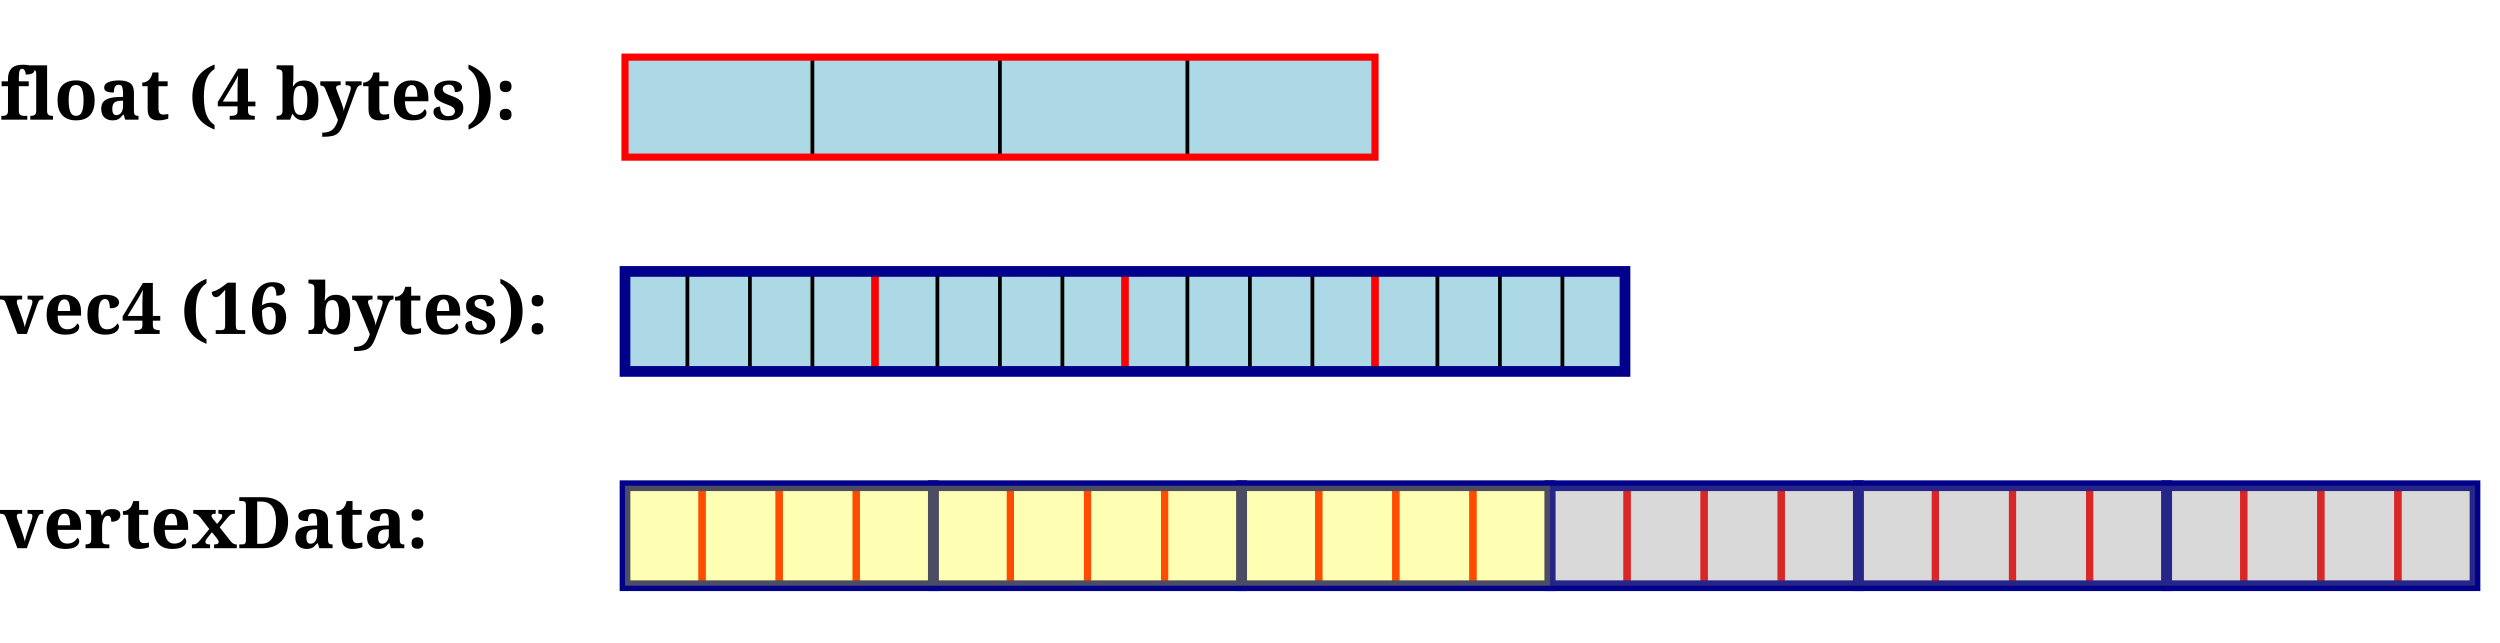
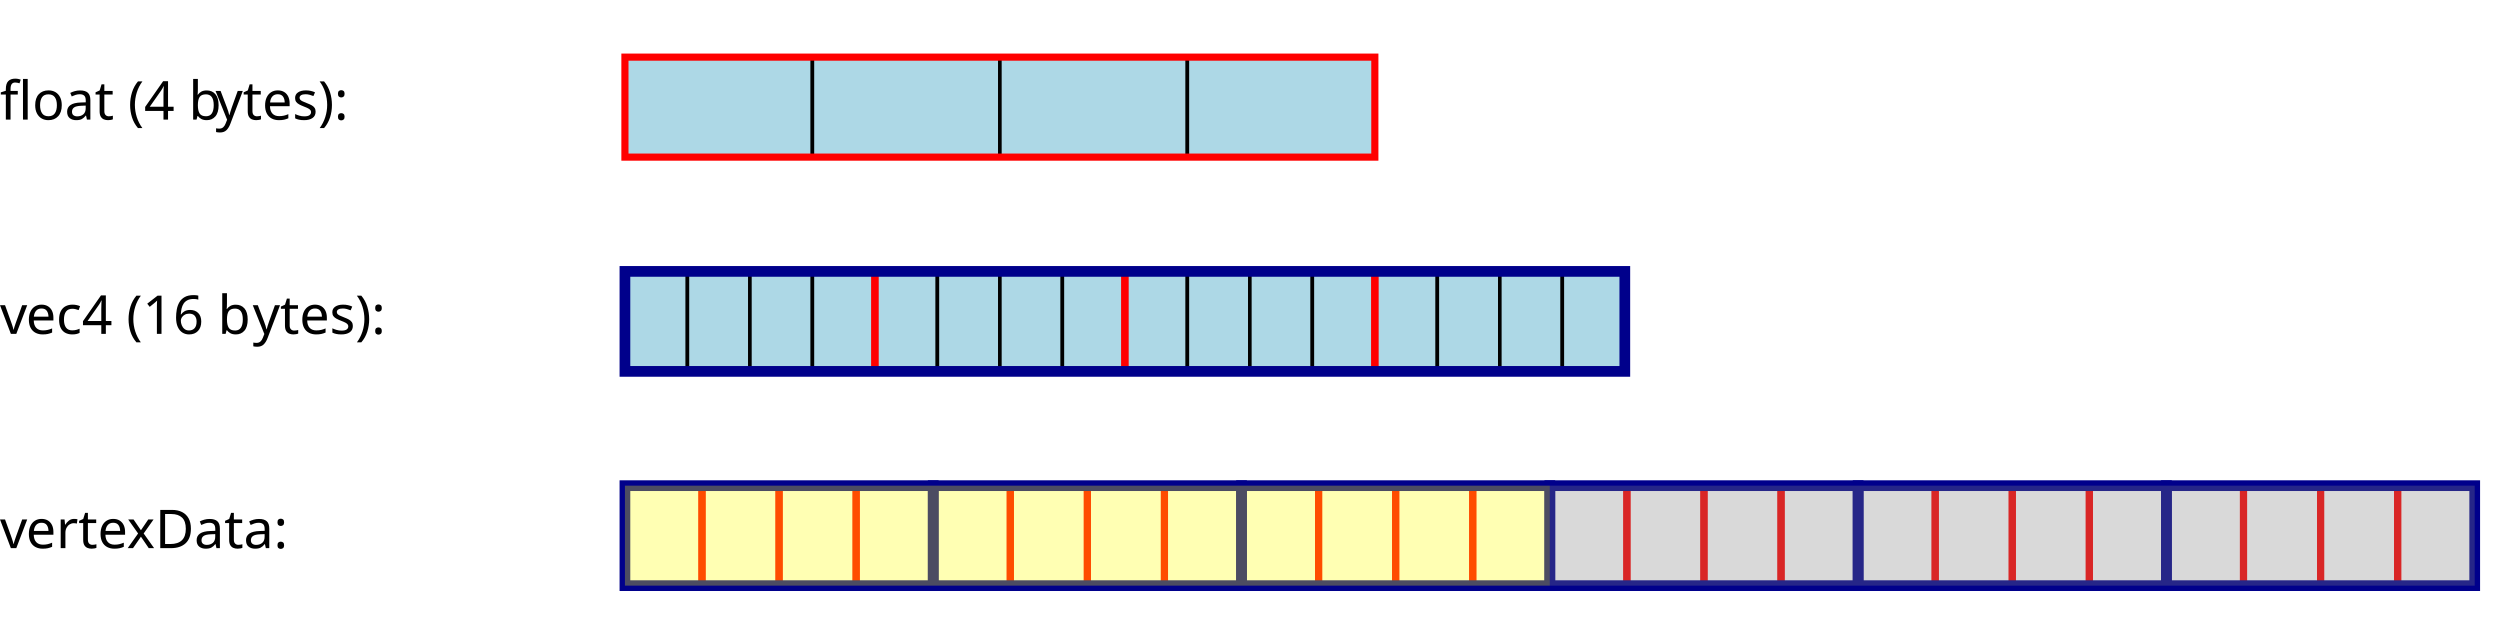
- <svg xmlns="http://www.w3.org/2000/svg" xmlns:xlink="http://www.w3.org/1999/xlink" version="1.1" height="180px" width="700px">
-   <style type="text/css">.floats
- {
- 	stroke: red;
- 	stroke-width: 2px;
- 	fill: none;
- }
- 
- .label
- {
- 	font-weight: bold;
- 	font-size: 15pt;
- 	stroke: none;
- 	font-family: serif;
- 	fill: black;
- }
- 
- .bytes
- {
- 	stroke: black;
- 	stroke-width: 1px;
- 	fill: lightblue;
- }
- 
- .colors
- {
- 	stroke: none;
- 	fill: gray;
- 	fill-opacity: 0.3;
- }
- 
- .positions
- {
- 	stroke: none;
- 	fill: yellow;
- 	fill-opacity: 0.3;
- }
- 
- .vecs
- {
- 	stroke: darkblue;
- 	stroke-width: 3px;
- 	fill: none;
- }
- 
- .test
- {
- 	stroke: black;
- }</style>
-   <defs>
-     <g id="g_test">
-       <line x2="700" y2="30" y1="30" x1="0" class="test" />
-     </g>
-     <g id="g_float">
-       <rect y="16" x="175" height="28" width="52.5" class="bytes" />
-       <rect y="16" x="227.5" height="28" width="52.5" class="bytes" />
-       <rect y="16" x="280" height="28" width="52.5" class="bytes" />
-       <rect y="16" x="332.5" height="28" width="52.5" class="bytes" />
-       <rect y="16" x="175" height="28" width="210" class="floats" />
-     </g>
-     <g id="g_vec4">
-       <rect y="16" x="175" height="28" width="17.5" class="bytes" />
-       <rect y="16" x="192.5" height="28" width="17.5" class="bytes" />
-       <rect y="16" x="210" height="28" width="17.5" class="bytes" />
-       <rect y="16" x="227.5" height="28" width="17.5" class="bytes" />
-       <rect y="16" x="245" height="28" width="17.5" class="bytes" />
-       <rect y="16" x="262.5" height="28" width="17.5" class="bytes" />
-       <rect y="16" x="280" height="28" width="17.5" class="bytes" />
-       <rect y="16" x="297.5" height="28" width="17.5" class="bytes" />
-       <rect y="16" x="315" height="28" width="17.5" class="bytes" />
-       <rect y="16" x="332.5" height="28" width="17.5" class="bytes" />
-       <rect y="16" x="350" height="28" width="17.5" class="bytes" />
-       <rect y="16" x="367.5" height="28" width="17.5" class="bytes" />
-       <rect y="16" x="385" height="28" width="17.5" class="bytes" />
-       <rect y="16" x="402.5" height="28" width="17.5" class="bytes" />
-       <rect y="16" x="420" height="28" width="17.5" class="bytes" />
-       <rect y="16" x="437.5" height="28" width="17.5" class="bytes" />
-       <rect y="16" x="175" height="28" width="70" class="floats" />
-       <rect y="16" x="245" height="28" width="70" class="floats" />
-       <rect y="16" x="315" height="28" width="70" class="floats" />
-       <rect y="16" x="385" height="28" width="70" class="floats" />
-       <rect y="16" x="175" height="28" width="280" class="vecs" />
-     </g>
-     <g id="g_vertexData">
-       <rect y="16" x="175" height="28" width="21.583" class="floats" />
-       <rect y="16" x="196.583" height="28" width="21.583" class="floats" />
-       <rect y="16" x="218.167" height="28" width="21.583" class="floats" />
-       <rect y="16" x="239.75" height="28" width="21.583" class="floats" />
-       <rect y="16" x="261.333" height="28" width="21.583" class="floats" />
-       <rect y="16" x="282.917" height="28" width="21.583" class="floats" />
-       <rect y="16" x="304.5" height="28" width="21.583" class="floats" />
-       <rect y="16" x="326.083" height="28" width="21.583" class="floats" />
-       <rect y="16" x="347.667" height="28" width="21.583" class="floats" />
-       <rect y="16" x="369.25" height="28" width="21.583" class="floats" />
-       <rect y="16" x="390.833" height="28" width="21.583" class="floats" />
-       <rect y="16" x="412.417" height="28" width="21.583" class="floats" />
-       <rect y="16" x="434" height="28" width="21.583" class="floats" />
-       <rect y="16" x="455.583" height="28" width="21.583" class="floats" />
-       <rect y="16" x="477.167" height="28" width="21.583" class="floats" />
-       <rect y="16" x="498.75" height="28" width="21.583" class="floats" />
-       <rect y="16" x="520.333" height="28" width="21.583" class="floats" />
-       <rect y="16" x="541.917" height="28" width="21.583" class="floats" />
-       <rect y="16" x="563.5" height="28" width="21.583" class="floats" />
-       <rect y="16" x="585.083" height="28" width="21.583" class="floats" />
-       <rect y="16" x="606.667" height="28" width="21.583" class="floats" />
-       <rect y="16" x="628.25" height="28" width="21.583" class="floats" />
-       <rect y="16" x="649.833" height="28" width="21.583" class="floats" />
-       <rect y="16" x="671.417" height="28" width="21.583" class="floats" />
-       <rect y="16" x="175" height="28" width="86.333" class="vecs" />
-       <rect y="16" x="261.333" height="28" width="86.333" class="vecs" />
-       <rect y="16" x="347.667" height="28" width="86.333" class="vecs" />
-       <rect y="16" x="434" height="28" width="86.333" class="vecs" />
-       <rect y="16" x="520.333" height="28" width="86.333" class="vecs" />
-       <rect y="16" x="606.667" height="28" width="86.333" class="vecs" />
-       <rect y="16" x="175" height="28" width="259" class="positions" />
-       <rect y="16" x="434" height="28" width="259" class="colors" />
-     </g>
-   </defs>
-   <text y="33.5" x="0" class="label">float (4 bytes):</text>
-   <text y="93.5" x="0" class="label">vec4 (16 bytes):</text>
-   <text y="153.5" x="0" class="label">vertexData:</text>
-   <use xlink:href="#g_float" y="0" x="0" height="60" width="700" />
-   <use xlink:href="#g_vec4" y="60" x="0" height="60" width="700" />
-   <use xlink:href="#g_vertexData" y="120" x="0" height="60" width="700" />
+ <svg xmlns="http://www.w3.org/2000/svg" width="2917px" height="750px" version="1.1" xml:space="preserve" style="fill-rule:evenodd;clip-rule:evenodd;">
+   <text x="0px" y="139.583px" style="font-family:'IBMPlexSans-Regular', 'IBM Plex Sans', sans-serif;font-size:62.5px;">float (4 b<tspan x="251.438px 282.625px 304.313px " y="139.583px 139.583px 139.583px ">yte</tspan>s):</text>
+   <text x="0px" y="389.583px" style="font-family:'IBMPlexSans-Regular', 'IBM Plex Sans', sans-serif;font-size:62.5px;">v<tspan x="30.25px " y="389.583px ">e</tspan>c4 (16 b<tspan x="294.875px 326.063px 347.75px " y="389.583px 389.583px 389.583px ">yte</tspan>s):</text>
+   <text x="0px" y="639.583px" style="font-family:'IBMPlexSans-Regular', 'IBM Plex Sans', sans-serif;font-size:62.5px;">v<tspan x="30.25px 64.563px 87.75px 109.438px 143px " y="639.583px 639.583px 639.583px 639.583px 639.583px ">ertex</tspan>Data:</text>
+   <g id="g_float">
+     <rect x="729.167" y="66.667" width="218.75" height="116.667" style="fill:#add8e6;stroke:#000;stroke-width:4.17px;" />
+     <rect x="947.917" y="66.667" width="218.75" height="116.667" style="fill:#add8e6;stroke:#000;stroke-width:4.17px;" />
+     <rect x="1166.67" y="66.667" width="218.75" height="116.667" style="fill:#add8e6;stroke:#000;stroke-width:4.17px;" />
+     <rect x="1385.42" y="66.667" width="218.75" height="116.667" style="fill:#add8e6;stroke:#000;stroke-width:4.17px;" />
+     <rect x="729.167" y="66.667" width="875" height="116.667" style="fill:none;stroke:#f00;stroke-width:8.33px;" />
+   </g>
+   <g id="g_vec4">
+     <rect x="729.167" y="316.667" width="72.917" height="116.667" style="fill:#add8e6;stroke:#000;stroke-width:4.17px;" />
+     <rect x="802.083" y="316.667" width="72.917" height="116.667" style="fill:#add8e6;stroke:#000;stroke-width:4.17px;" />
+     <rect x="875" y="316.667" width="72.917" height="116.667" style="fill:#add8e6;stroke:#000;stroke-width:4.17px;" />
+     <rect x="947.917" y="316.667" width="72.917" height="116.667" style="fill:#add8e6;stroke:#000;stroke-width:4.17px;" />
+     <rect x="1020.83" y="316.667" width="72.917" height="116.667" style="fill:#add8e6;stroke:#000;stroke-width:4.17px;" />
+     <rect x="1093.75" y="316.667" width="72.917" height="116.667" style="fill:#add8e6;stroke:#000;stroke-width:4.17px;" />
+     <rect x="1166.67" y="316.667" width="72.917" height="116.667" style="fill:#add8e6;stroke:#000;stroke-width:4.17px;" />
+     <rect x="1239.58" y="316.667" width="72.917" height="116.667" style="fill:#add8e6;stroke:#000;stroke-width:4.17px;" />
+     <rect x="1312.5" y="316.667" width="72.917" height="116.667" style="fill:#add8e6;stroke:#000;stroke-width:4.17px;" />
+     <rect x="1385.42" y="316.667" width="72.917" height="116.667" style="fill:#add8e6;stroke:#000;stroke-width:4.17px;" />
+     <rect x="1458.33" y="316.667" width="72.917" height="116.667" style="fill:#add8e6;stroke:#000;stroke-width:4.17px;" />
+     <rect x="1531.25" y="316.667" width="72.917" height="116.667" style="fill:#add8e6;stroke:#000;stroke-width:4.17px;" />
+     <rect x="1604.17" y="316.667" width="72.917" height="116.667" style="fill:#add8e6;stroke:#000;stroke-width:4.17px;" />
+     <rect x="1677.08" y="316.667" width="72.917" height="116.667" style="fill:#add8e6;stroke:#000;stroke-width:4.17px;" />
+     <rect x="1750" y="316.667" width="72.917" height="116.667" style="fill:#add8e6;stroke:#000;stroke-width:4.17px;" />
+     <rect x="1822.92" y="316.667" width="72.917" height="116.667" style="fill:#add8e6;stroke:#000;stroke-width:4.17px;" />
+     <rect x="729.167" y="316.667" width="291.667" height="116.667" style="fill:none;stroke:#f00;stroke-width:8.33px;" />
+     <rect x="1020.83" y="316.667" width="291.667" height="116.667" style="fill:none;stroke:#f00;stroke-width:8.33px;" />
+     <rect x="1312.5" y="316.667" width="291.667" height="116.667" style="fill:none;stroke:#f00;stroke-width:8.33px;" />
+     <rect x="1604.17" y="316.667" width="291.667" height="116.667" style="fill:none;stroke:#f00;stroke-width:8.33px;" />
+     <rect x="729.167" y="316.667" width="1166.67" height="116.667" style="fill:none;stroke:#00008b;stroke-width:12.5px;" />
+   </g>
+   <g id="g_vertexData">
+     <rect x="729.167" y="566.667" width="89.931" height="116.667" style="fill:none;stroke:#f00;stroke-width:8.33px;" />
+     <rect x="819.097" y="566.667" width="89.931" height="116.667" style="fill:none;stroke:#f00;stroke-width:8.33px;" />
+     <rect x="909.028" y="566.667" width="89.931" height="116.667" style="fill:none;stroke:#f00;stroke-width:8.33px;" />
+     <rect x="998.958" y="566.667" width="89.931" height="116.667" style="fill:none;stroke:#f00;stroke-width:8.33px;" />
+     <rect x="1088.89" y="566.667" width="89.931" height="116.667" style="fill:none;stroke:#f00;stroke-width:8.33px;" />
+     <rect x="1178.82" y="566.667" width="89.931" height="116.667" style="fill:none;stroke:#f00;stroke-width:8.33px;" />
+     <rect x="1268.75" y="566.667" width="89.931" height="116.667" style="fill:none;stroke:#f00;stroke-width:8.33px;" />
+     <rect x="1358.68" y="566.667" width="89.931" height="116.667" style="fill:none;stroke:#f00;stroke-width:8.33px;" />
+     <rect x="1448.61" y="566.667" width="89.931" height="116.667" style="fill:none;stroke:#f00;stroke-width:8.33px;" />
+     <rect x="1538.54" y="566.667" width="89.931" height="116.667" style="fill:none;stroke:#f00;stroke-width:8.33px;" />
+     <rect x="1628.47" y="566.667" width="89.931" height="116.667" style="fill:none;stroke:#f00;stroke-width:8.33px;" />
+     <rect x="1718.4" y="566.667" width="89.931" height="116.667" style="fill:none;stroke:#f00;stroke-width:8.33px;" />
+     <rect x="1808.33" y="566.667" width="89.931" height="116.667" style="fill:none;stroke:#f00;stroke-width:8.33px;" />
+     <rect x="1898.26" y="566.667" width="89.931" height="116.667" style="fill:none;stroke:#f00;stroke-width:8.33px;" />
+     <rect x="1988.19" y="566.667" width="89.931" height="116.667" style="fill:none;stroke:#f00;stroke-width:8.33px;" />
+     <rect x="2078.12" y="566.667" width="89.931" height="116.667" style="fill:none;stroke:#f00;stroke-width:8.33px;" />
+     <rect x="2168.06" y="566.667" width="89.931" height="116.667" style="fill:none;stroke:#f00;stroke-width:8.33px;" />
+     <rect x="2257.99" y="566.667" width="89.931" height="116.667" style="fill:none;stroke:#f00;stroke-width:8.33px;" />
+     <rect x="2347.92" y="566.667" width="89.931" height="116.667" style="fill:none;stroke:#f00;stroke-width:8.33px;" />
+     <rect x="2437.85" y="566.667" width="89.931" height="116.667" style="fill:none;stroke:#f00;stroke-width:8.33px;" />
+     <rect x="2527.78" y="566.667" width="89.931" height="116.667" style="fill:none;stroke:#f00;stroke-width:8.33px;" />
+     <rect x="2617.71" y="566.667" width="89.931" height="116.667" style="fill:none;stroke:#f00;stroke-width:8.33px;" />
+     <rect x="2707.64" y="566.667" width="89.931" height="116.667" style="fill:none;stroke:#f00;stroke-width:8.33px;" />
+     <rect x="2797.57" y="566.667" width="89.931" height="116.667" style="fill:none;stroke:#f00;stroke-width:8.33px;" />
+     <rect x="729.167" y="566.667" width="359.722" height="116.667" style="fill:none;stroke:#00008b;stroke-width:12.5px;" />
+     <rect x="1088.89" y="566.667" width="359.722" height="116.667" style="fill:none;stroke:#00008b;stroke-width:12.5px;" />
+     <rect x="1448.61" y="566.667" width="359.722" height="116.667" style="fill:none;stroke:#00008b;stroke-width:12.5px;" />
+     <rect x="1808.33" y="566.667" width="359.722" height="116.667" style="fill:none;stroke:#00008b;stroke-width:12.5px;" />
+     <rect x="2168.06" y="566.667" width="359.722" height="116.667" style="fill:none;stroke:#00008b;stroke-width:12.5px;" />
+     <rect x="2527.78" y="566.667" width="359.722" height="116.667" style="fill:none;stroke:#00008b;stroke-width:12.5px;" />
+     <rect x="729.167" y="566.667" width="1079.17" height="116.667" style="fill:#ff0;fill-opacity:0.3;" />
+     <rect x="1808.33" y="566.667" width="1079.17" height="116.667" style="fill:#808080;fill-opacity:0.3;" />
+   </g>
</svg>
